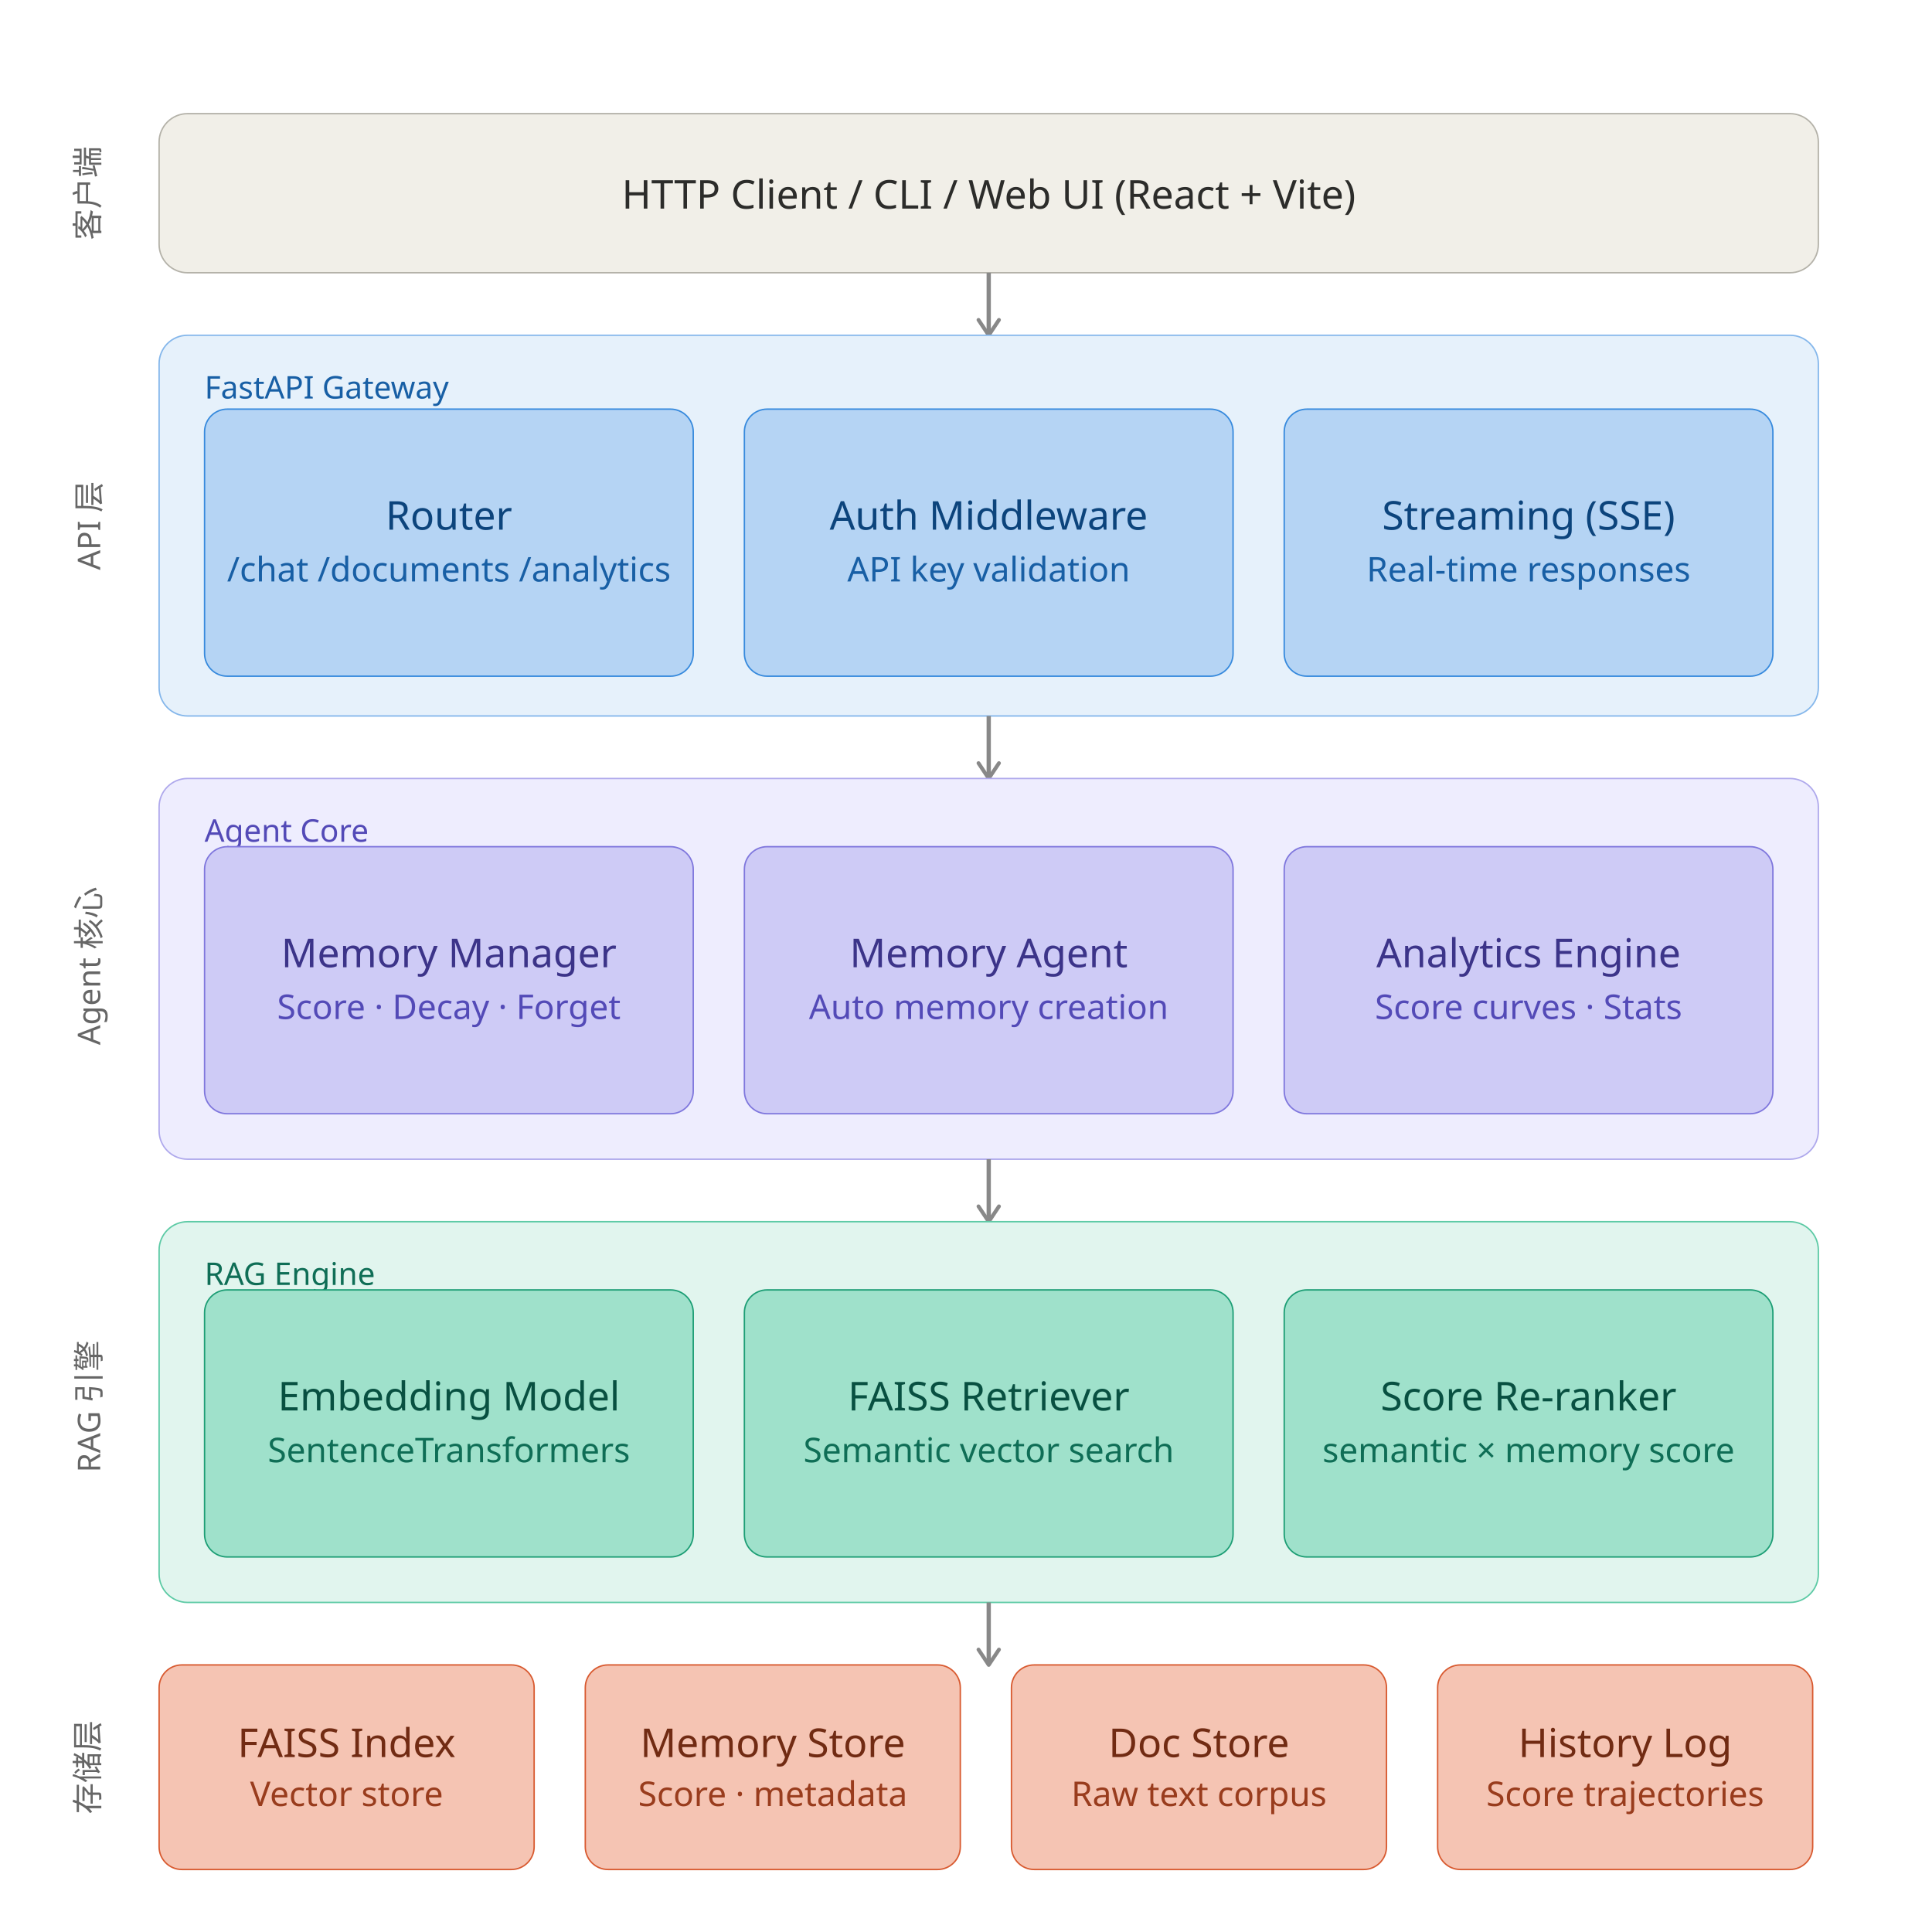
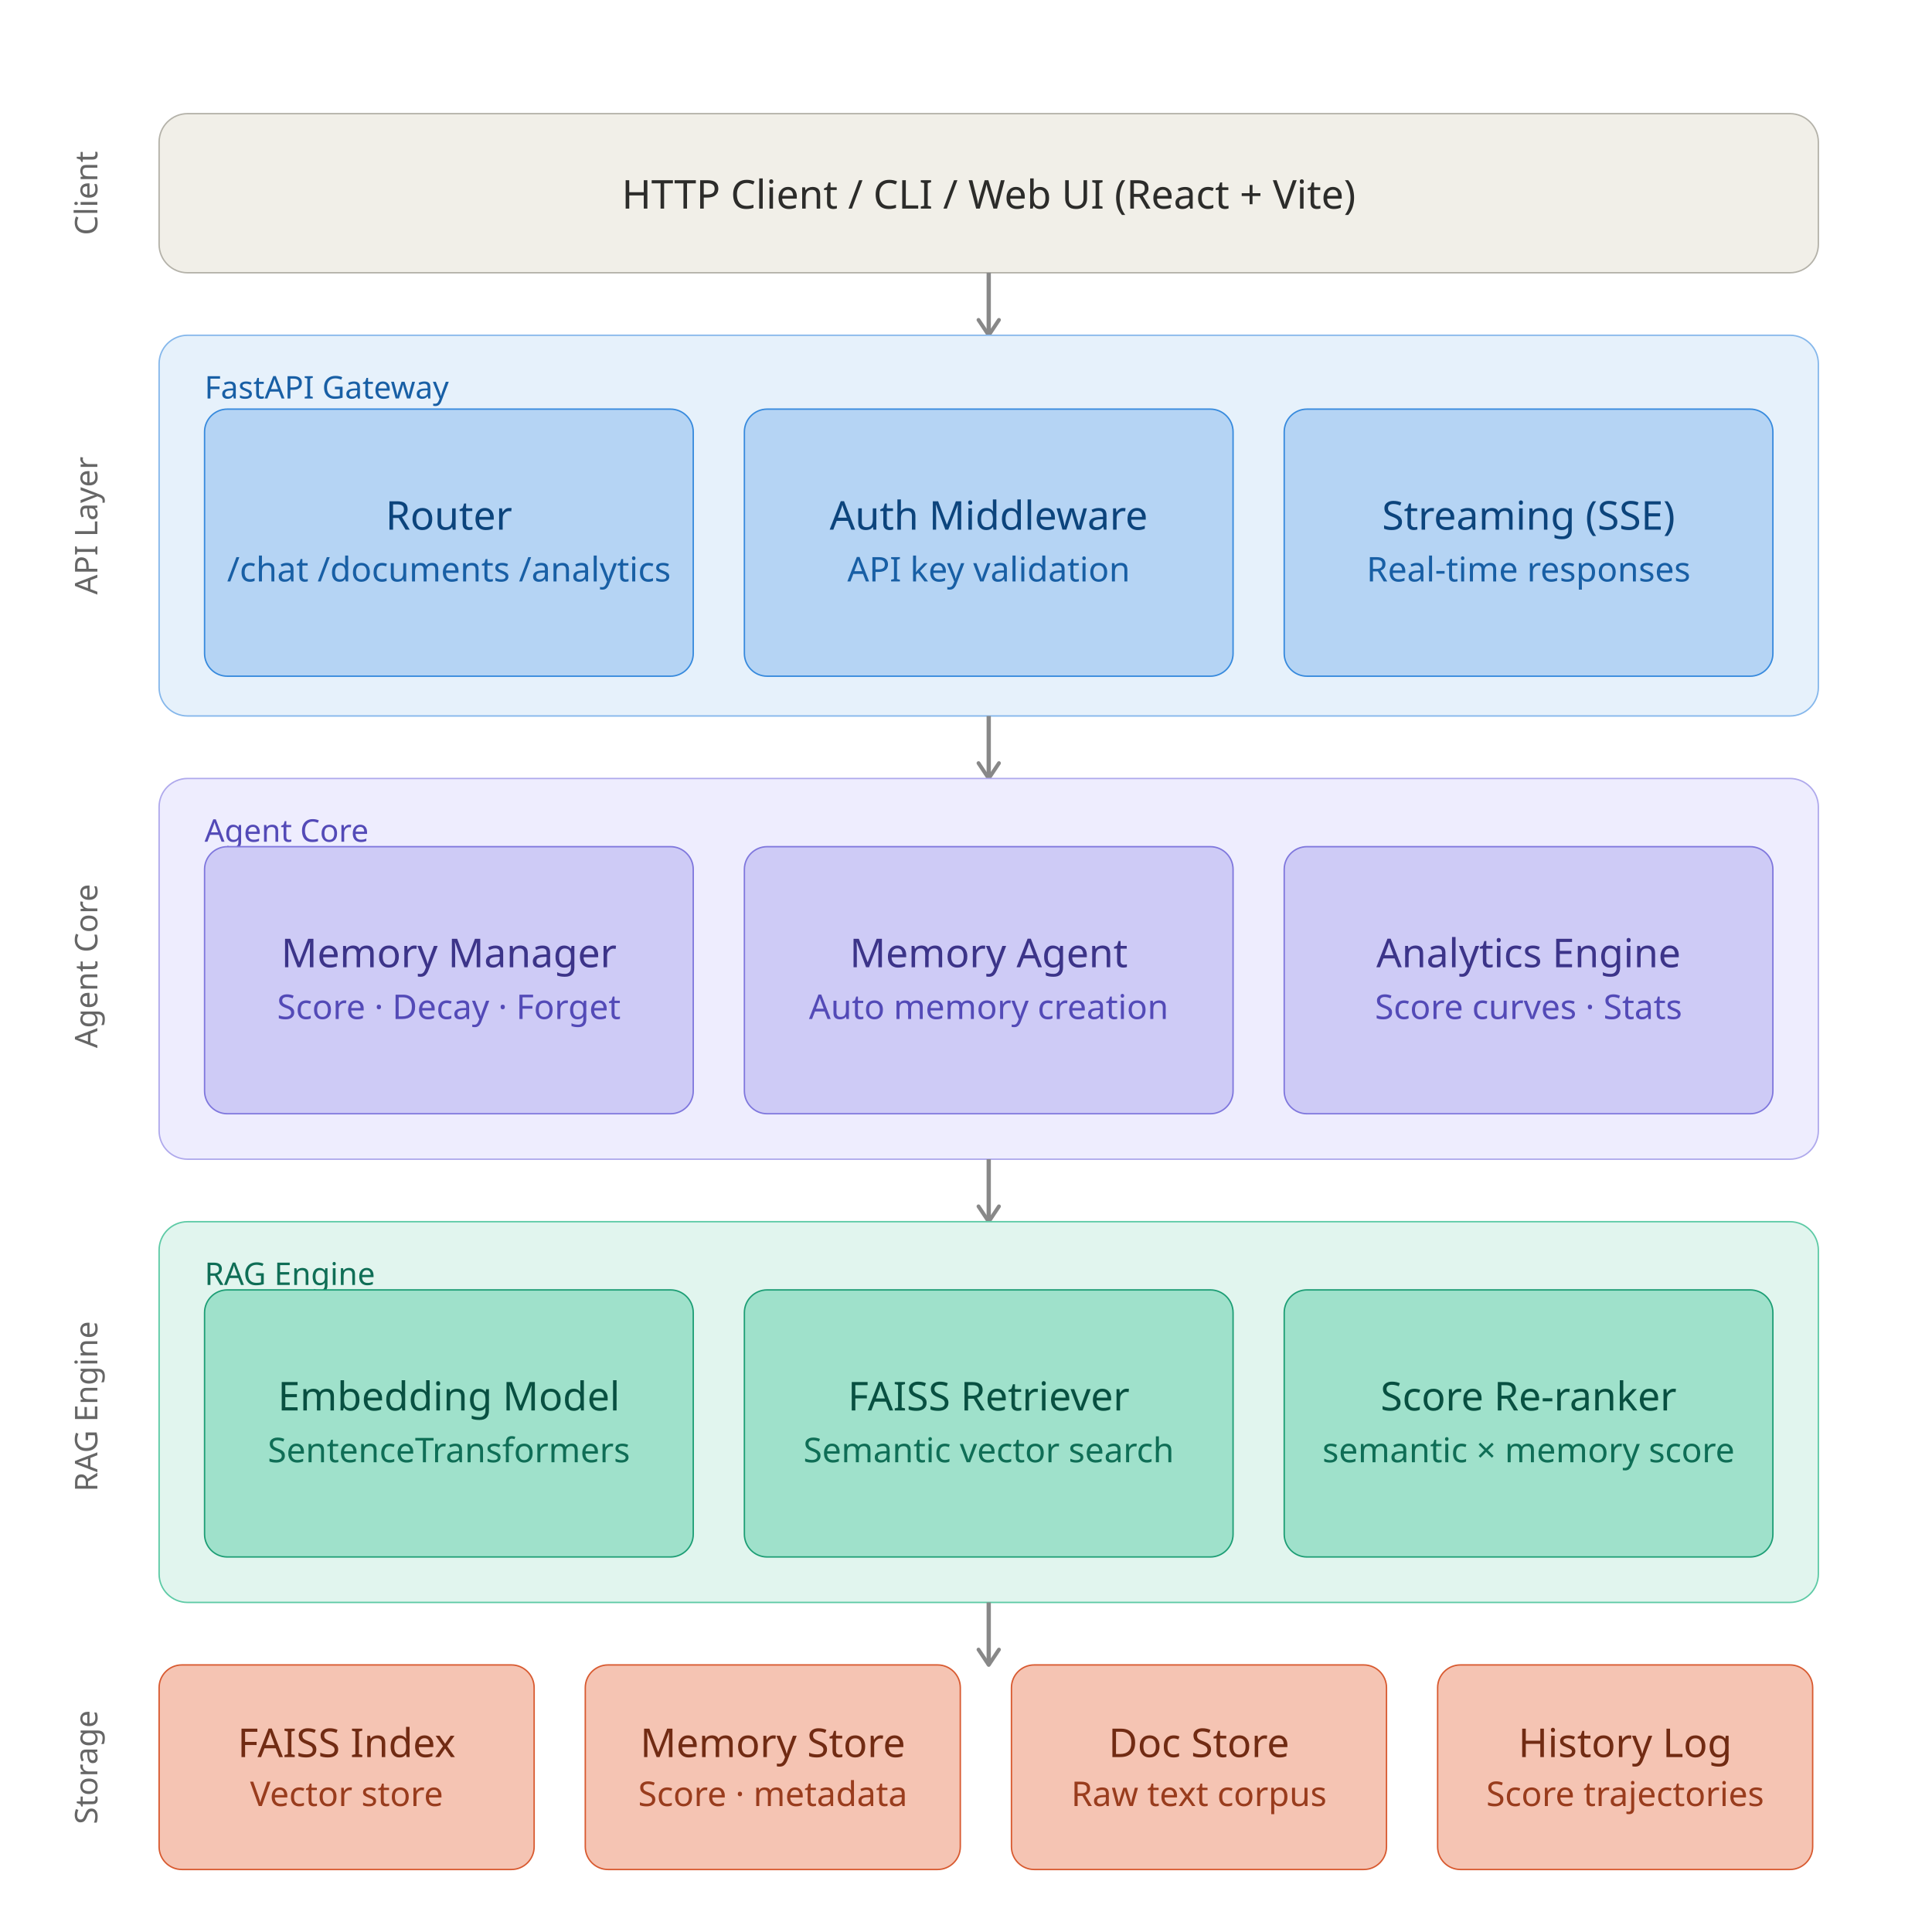
<svg xmlns="http://www.w3.org/2000/svg" width="680" viewBox="0 0 680 680" style="font-family: sans-serif; background: white;">
  <defs>
    <marker id="arrow" viewBox="0 0 10 10" refX="8" refY="5" markerWidth="6" markerHeight="6" orient="auto-start-reverse">
      <path d="M2 1L8 5L2 9" fill="none" stroke="#888" stroke-width="1.5" stroke-linecap="round" stroke-linejoin="round" />
    </marker>
  </defs>
-   <text x="30" y="68" text-anchor="middle" dominant-baseline="central" font-size="11" fill="#666" transform="rotate(-90,30,68)">客户端</text>
+   <text x="30" y="68" text-anchor="middle" dominant-baseline="central" font-size="11" fill="#666" transform="rotate(-90,30,68)">Client</text>
  <rect x="56" y="40" width="584" height="56" rx="10" fill="#F1EFE8" stroke="#B4B2A9" stroke-width="0.5" />
  <text x="348" y="68" text-anchor="middle" dominant-baseline="central" font-size="14" font-weight="500" fill="#2C2C2A">HTTP Client / CLI / Web UI (React + Vite)</text>
  <line x1="348" y1="96" x2="348" y2="118" stroke="#888" stroke-width="1.5" marker-end="url(#arrow)" />
-   <text x="30" y="185" text-anchor="middle" dominant-baseline="central" font-size="11" fill="#666" transform="rotate(-90,30,185)">API 层</text>
+   <text x="30" y="185" text-anchor="middle" dominant-baseline="central" font-size="11" fill="#666" transform="rotate(-90,30,185)">API Layer</text>
  <rect x="56" y="118" width="584" height="134" rx="10" fill="#E6F1FB" stroke="#85B7EB" stroke-width="0.5" />
  <text x="72" y="136" dominant-baseline="central" font-size="11" fill="#185FA5">FastAPI Gateway</text>
  <rect x="72" y="144" width="172" height="94" rx="8" fill="#B5D4F4" stroke="#378ADD" stroke-width="0.5" />
  <text x="158" y="181" text-anchor="middle" dominant-baseline="central" font-size="14" font-weight="500" fill="#0C447C">Router</text>
  <text x="158" y="200" text-anchor="middle" dominant-baseline="central" font-size="12" fill="#185FA5">/chat /documents /analytics</text>
  <rect x="262" y="144" width="172" height="94" rx="8" fill="#B5D4F4" stroke="#378ADD" stroke-width="0.5" />
  <text x="348" y="181" text-anchor="middle" dominant-baseline="central" font-size="14" font-weight="500" fill="#0C447C">Auth Middleware</text>
  <text x="348" y="200" text-anchor="middle" dominant-baseline="central" font-size="12" fill="#185FA5">API key validation</text>
  <rect x="452" y="144" width="172" height="94" rx="8" fill="#B5D4F4" stroke="#378ADD" stroke-width="0.5" />
  <text x="538" y="181" text-anchor="middle" dominant-baseline="central" font-size="14" font-weight="500" fill="#0C447C">Streaming (SSE)</text>
  <text x="538" y="200" text-anchor="middle" dominant-baseline="central" font-size="12" fill="#185FA5">Real-time responses</text>
  <line x1="348" y1="252" x2="348" y2="274" stroke="#888" stroke-width="1.5" marker-end="url(#arrow)" />
-   <text x="30" y="340" text-anchor="middle" dominant-baseline="central" font-size="11" fill="#666" transform="rotate(-90,30,340)">Agent 核心</text>
+   <text x="30" y="340" text-anchor="middle" dominant-baseline="central" font-size="11" fill="#666" transform="rotate(-90,30,340)">Agent Core</text>
  <rect x="56" y="274" width="584" height="134" rx="10" fill="#EEEDFE" stroke="#AFA9EC" stroke-width="0.5" />
  <text x="72" y="292" dominant-baseline="central" font-size="11" fill="#534AB7">Agent Core</text>
  <rect x="72" y="298" width="172" height="94" rx="8" fill="#CECBF6" stroke="#7F77DD" stroke-width="0.5" />
  <text x="158" y="335" text-anchor="middle" dominant-baseline="central" font-size="14" font-weight="500" fill="#3C3489">Memory Manager</text>
  <text x="158" y="354" text-anchor="middle" dominant-baseline="central" font-size="12" fill="#534AB7">Score · Decay · Forget</text>
  <rect x="262" y="298" width="172" height="94" rx="8" fill="#CECBF6" stroke="#7F77DD" stroke-width="0.5" />
  <text x="348" y="335" text-anchor="middle" dominant-baseline="central" font-size="14" font-weight="500" fill="#3C3489">Memory Agent</text>
  <text x="348" y="354" text-anchor="middle" dominant-baseline="central" font-size="12" fill="#534AB7">Auto memory creation</text>
  <rect x="452" y="298" width="172" height="94" rx="8" fill="#CECBF6" stroke="#7F77DD" stroke-width="0.5" />
  <text x="538" y="335" text-anchor="middle" dominant-baseline="central" font-size="14" font-weight="500" fill="#3C3489">Analytics Engine</text>
  <text x="538" y="354" text-anchor="middle" dominant-baseline="central" font-size="12" fill="#534AB7">Score curves · Stats</text>
  <line x1="348" y1="408" x2="348" y2="430" stroke="#888" stroke-width="1.5" marker-end="url(#arrow)" />
-   <text x="30" y="495" text-anchor="middle" dominant-baseline="central" font-size="11" fill="#666" transform="rotate(-90,30,495)">RAG 引擎</text>
+   <text x="30" y="495" text-anchor="middle" dominant-baseline="central" font-size="11" fill="#666" transform="rotate(-90,30,495)">RAG Engine</text>
  <rect x="56" y="430" width="584" height="134" rx="10" fill="#E1F5EE" stroke="#5DCAA5" stroke-width="0.5" />
  <text x="72" y="448" dominant-baseline="central" font-size="11" fill="#0F6E56">RAG Engine</text>
  <rect x="72" y="454" width="172" height="94" rx="8" fill="#9FE1CB" stroke="#1D9E75" stroke-width="0.5" />
  <text x="158" y="491" text-anchor="middle" dominant-baseline="central" font-size="14" font-weight="500" fill="#085041">Embedding Model</text>
  <text x="158" y="510" text-anchor="middle" dominant-baseline="central" font-size="12" fill="#0F6E56">SentenceTransformers</text>
  <rect x="262" y="454" width="172" height="94" rx="8" fill="#9FE1CB" stroke="#1D9E75" stroke-width="0.5" />
  <text x="348" y="491" text-anchor="middle" dominant-baseline="central" font-size="14" font-weight="500" fill="#085041">FAISS Retriever</text>
  <text x="348" y="510" text-anchor="middle" dominant-baseline="central" font-size="12" fill="#0F6E56">Semantic vector search</text>
  <rect x="452" y="454" width="172" height="94" rx="8" fill="#9FE1CB" stroke="#1D9E75" stroke-width="0.5" />
  <text x="538" y="491" text-anchor="middle" dominant-baseline="central" font-size="14" font-weight="500" fill="#085041">Score Re-ranker</text>
  <text x="538" y="510" text-anchor="middle" dominant-baseline="central" font-size="12" fill="#0F6E56">semantic × memory score</text>
  <line x1="348" y1="564" x2="348" y2="586" stroke="#888" stroke-width="1.5" marker-end="url(#arrow)" />
-   <text x="30" y="622" text-anchor="middle" dominant-baseline="central" font-size="11" fill="#666" transform="rotate(-90,30,622)">存储层</text>
+   <text x="30" y="622" text-anchor="middle" dominant-baseline="central" font-size="11" fill="#666" transform="rotate(-90,30,622)">Storage</text>
  <rect x="56" y="586" width="132" height="72" rx="8" fill="#F5C4B3" stroke="#D85A30" stroke-width="0.5" />
  <text x="122" y="613" text-anchor="middle" dominant-baseline="central" font-size="14" font-weight="500" fill="#712B13">FAISS Index</text>
  <text x="122" y="631" text-anchor="middle" dominant-baseline="central" font-size="12" fill="#993C1D">Vector store</text>
  <rect x="206" y="586" width="132" height="72" rx="8" fill="#F5C4B3" stroke="#D85A30" stroke-width="0.5" />
  <text x="272" y="613" text-anchor="middle" dominant-baseline="central" font-size="14" font-weight="500" fill="#712B13">Memory Store</text>
  <text x="272" y="631" text-anchor="middle" dominant-baseline="central" font-size="12" fill="#993C1D">Score · metadata</text>
  <rect x="356" y="586" width="132" height="72" rx="8" fill="#F5C4B3" stroke="#D85A30" stroke-width="0.5" />
  <text x="422" y="613" text-anchor="middle" dominant-baseline="central" font-size="14" font-weight="500" fill="#712B13">Doc Store</text>
  <text x="422" y="631" text-anchor="middle" dominant-baseline="central" font-size="12" fill="#993C1D">Raw text corpus</text>
  <rect x="506" y="586" width="132" height="72" rx="8" fill="#F5C4B3" stroke="#D85A30" stroke-width="0.5" />
  <text x="572" y="613" text-anchor="middle" dominant-baseline="central" font-size="14" font-weight="500" fill="#712B13">History Log</text>
  <text x="572" y="631" text-anchor="middle" dominant-baseline="central" font-size="12" fill="#993C1D">Score trajectories</text>
</svg>
